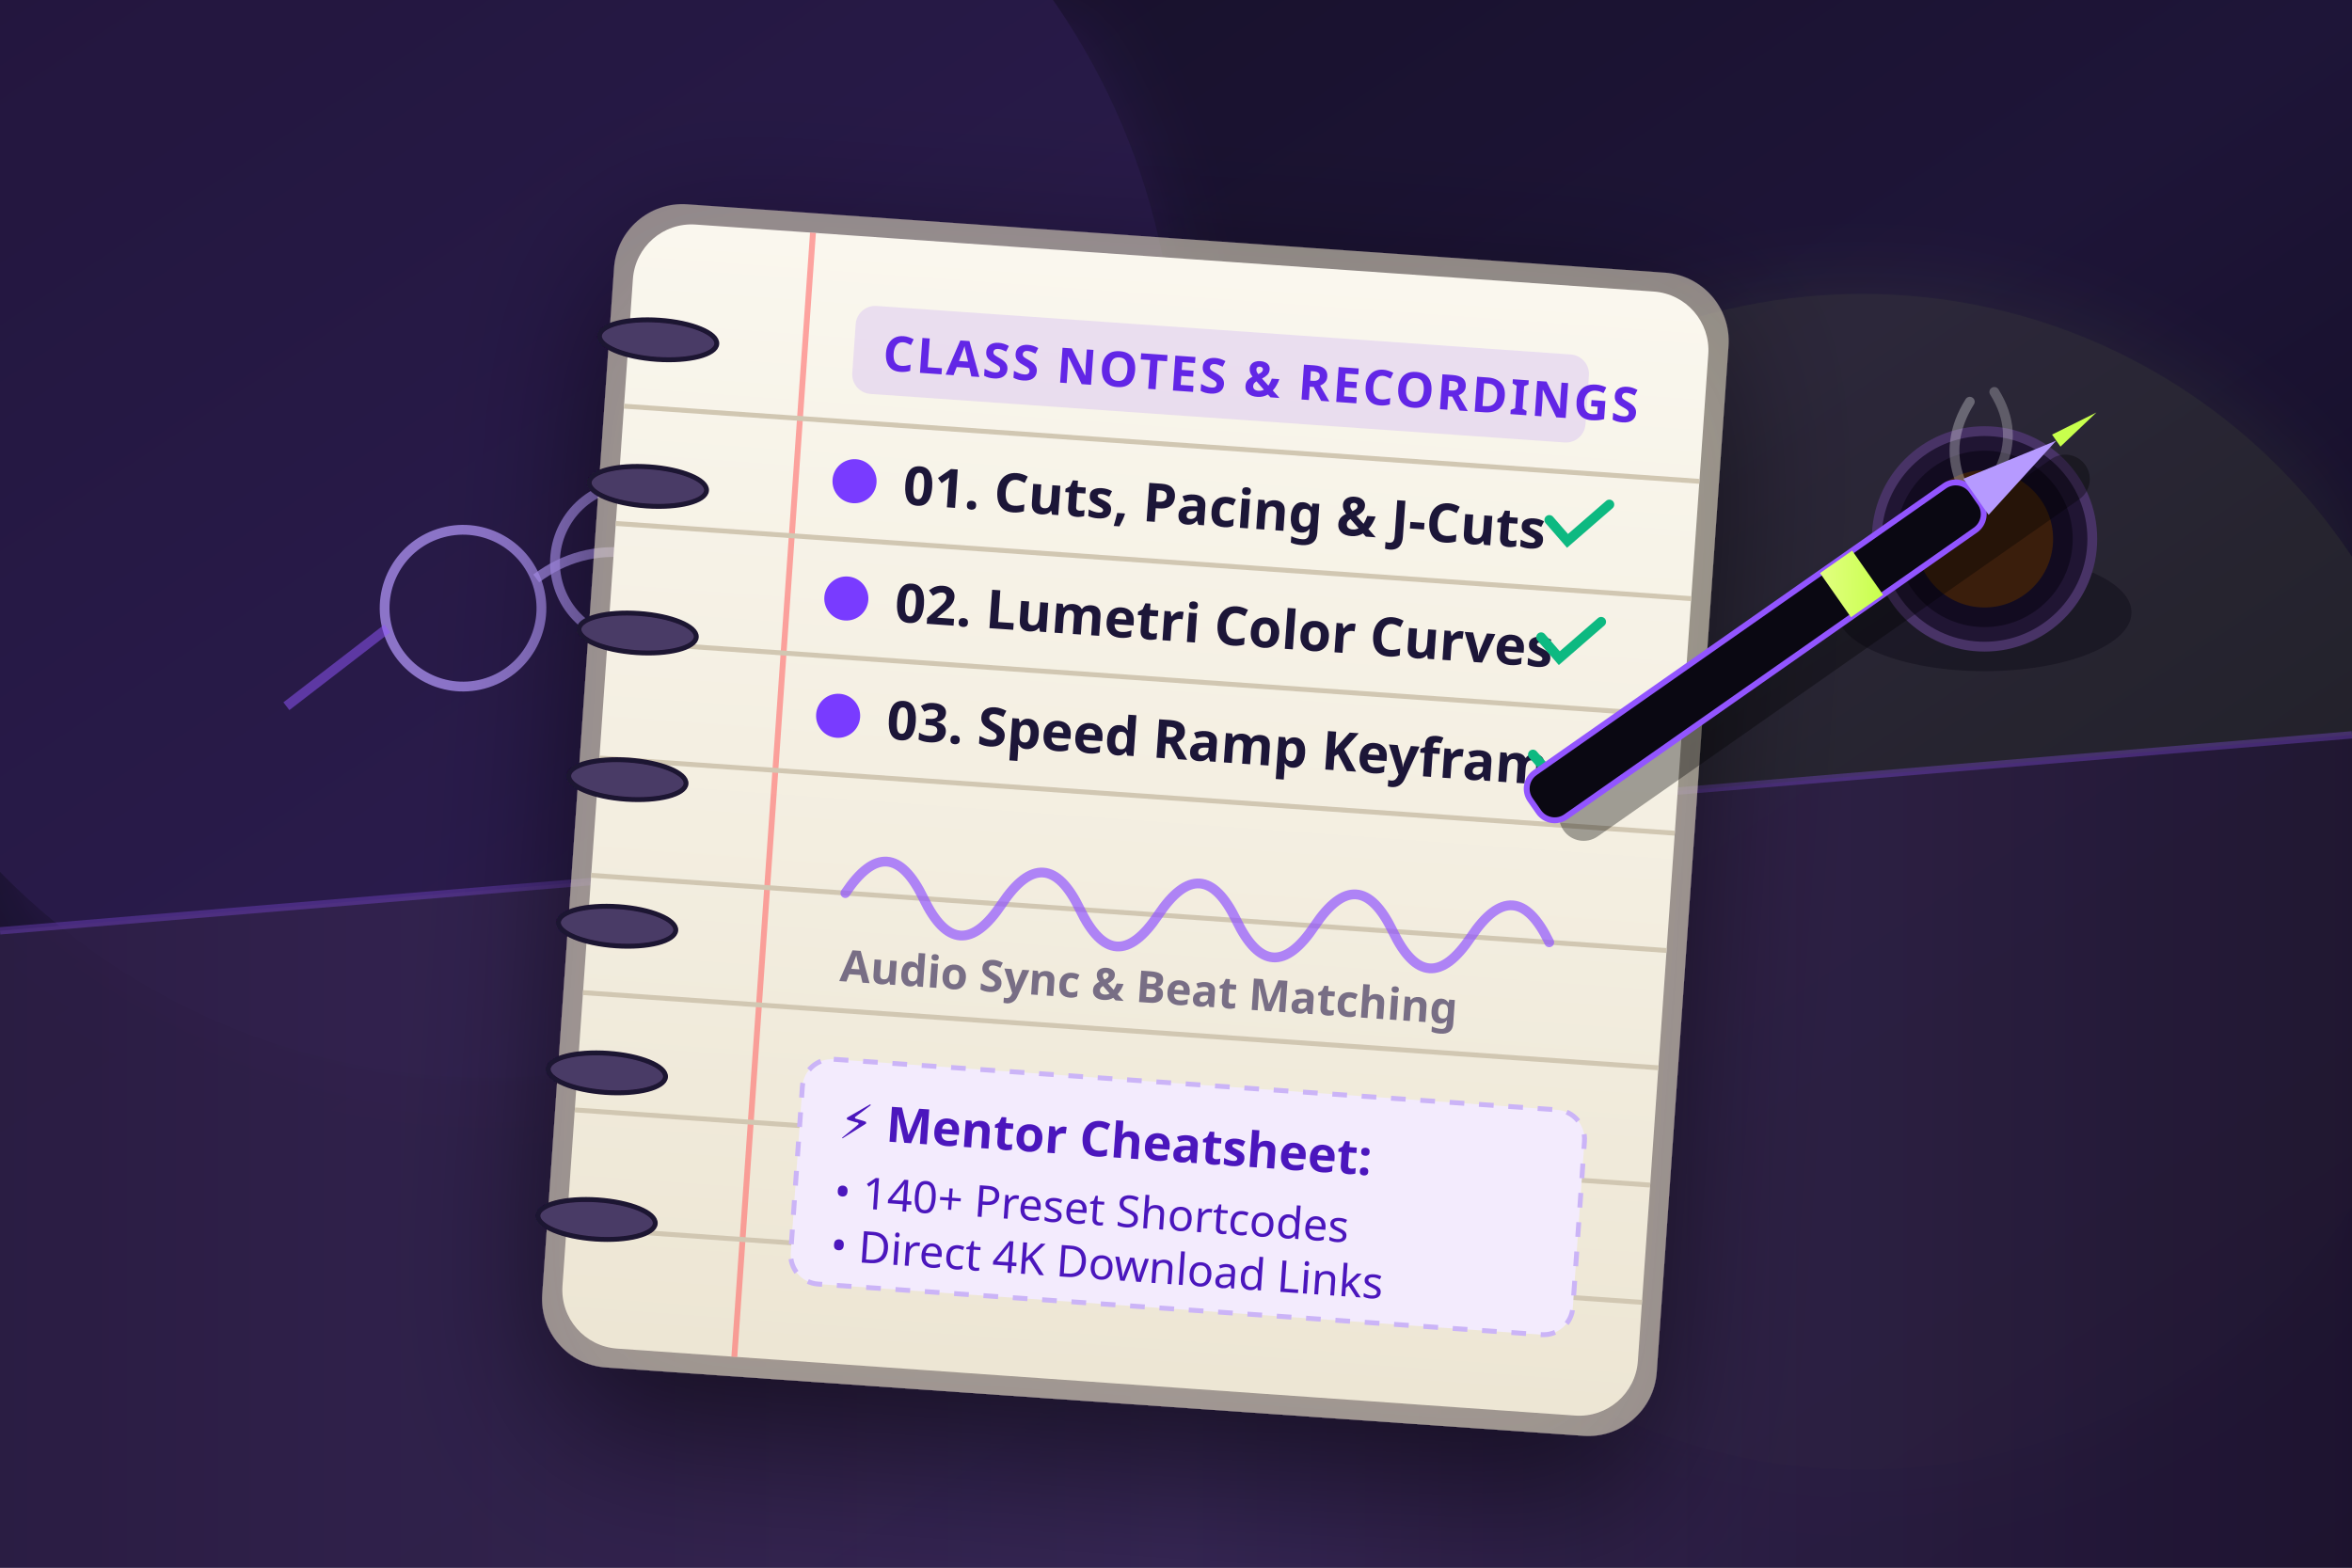
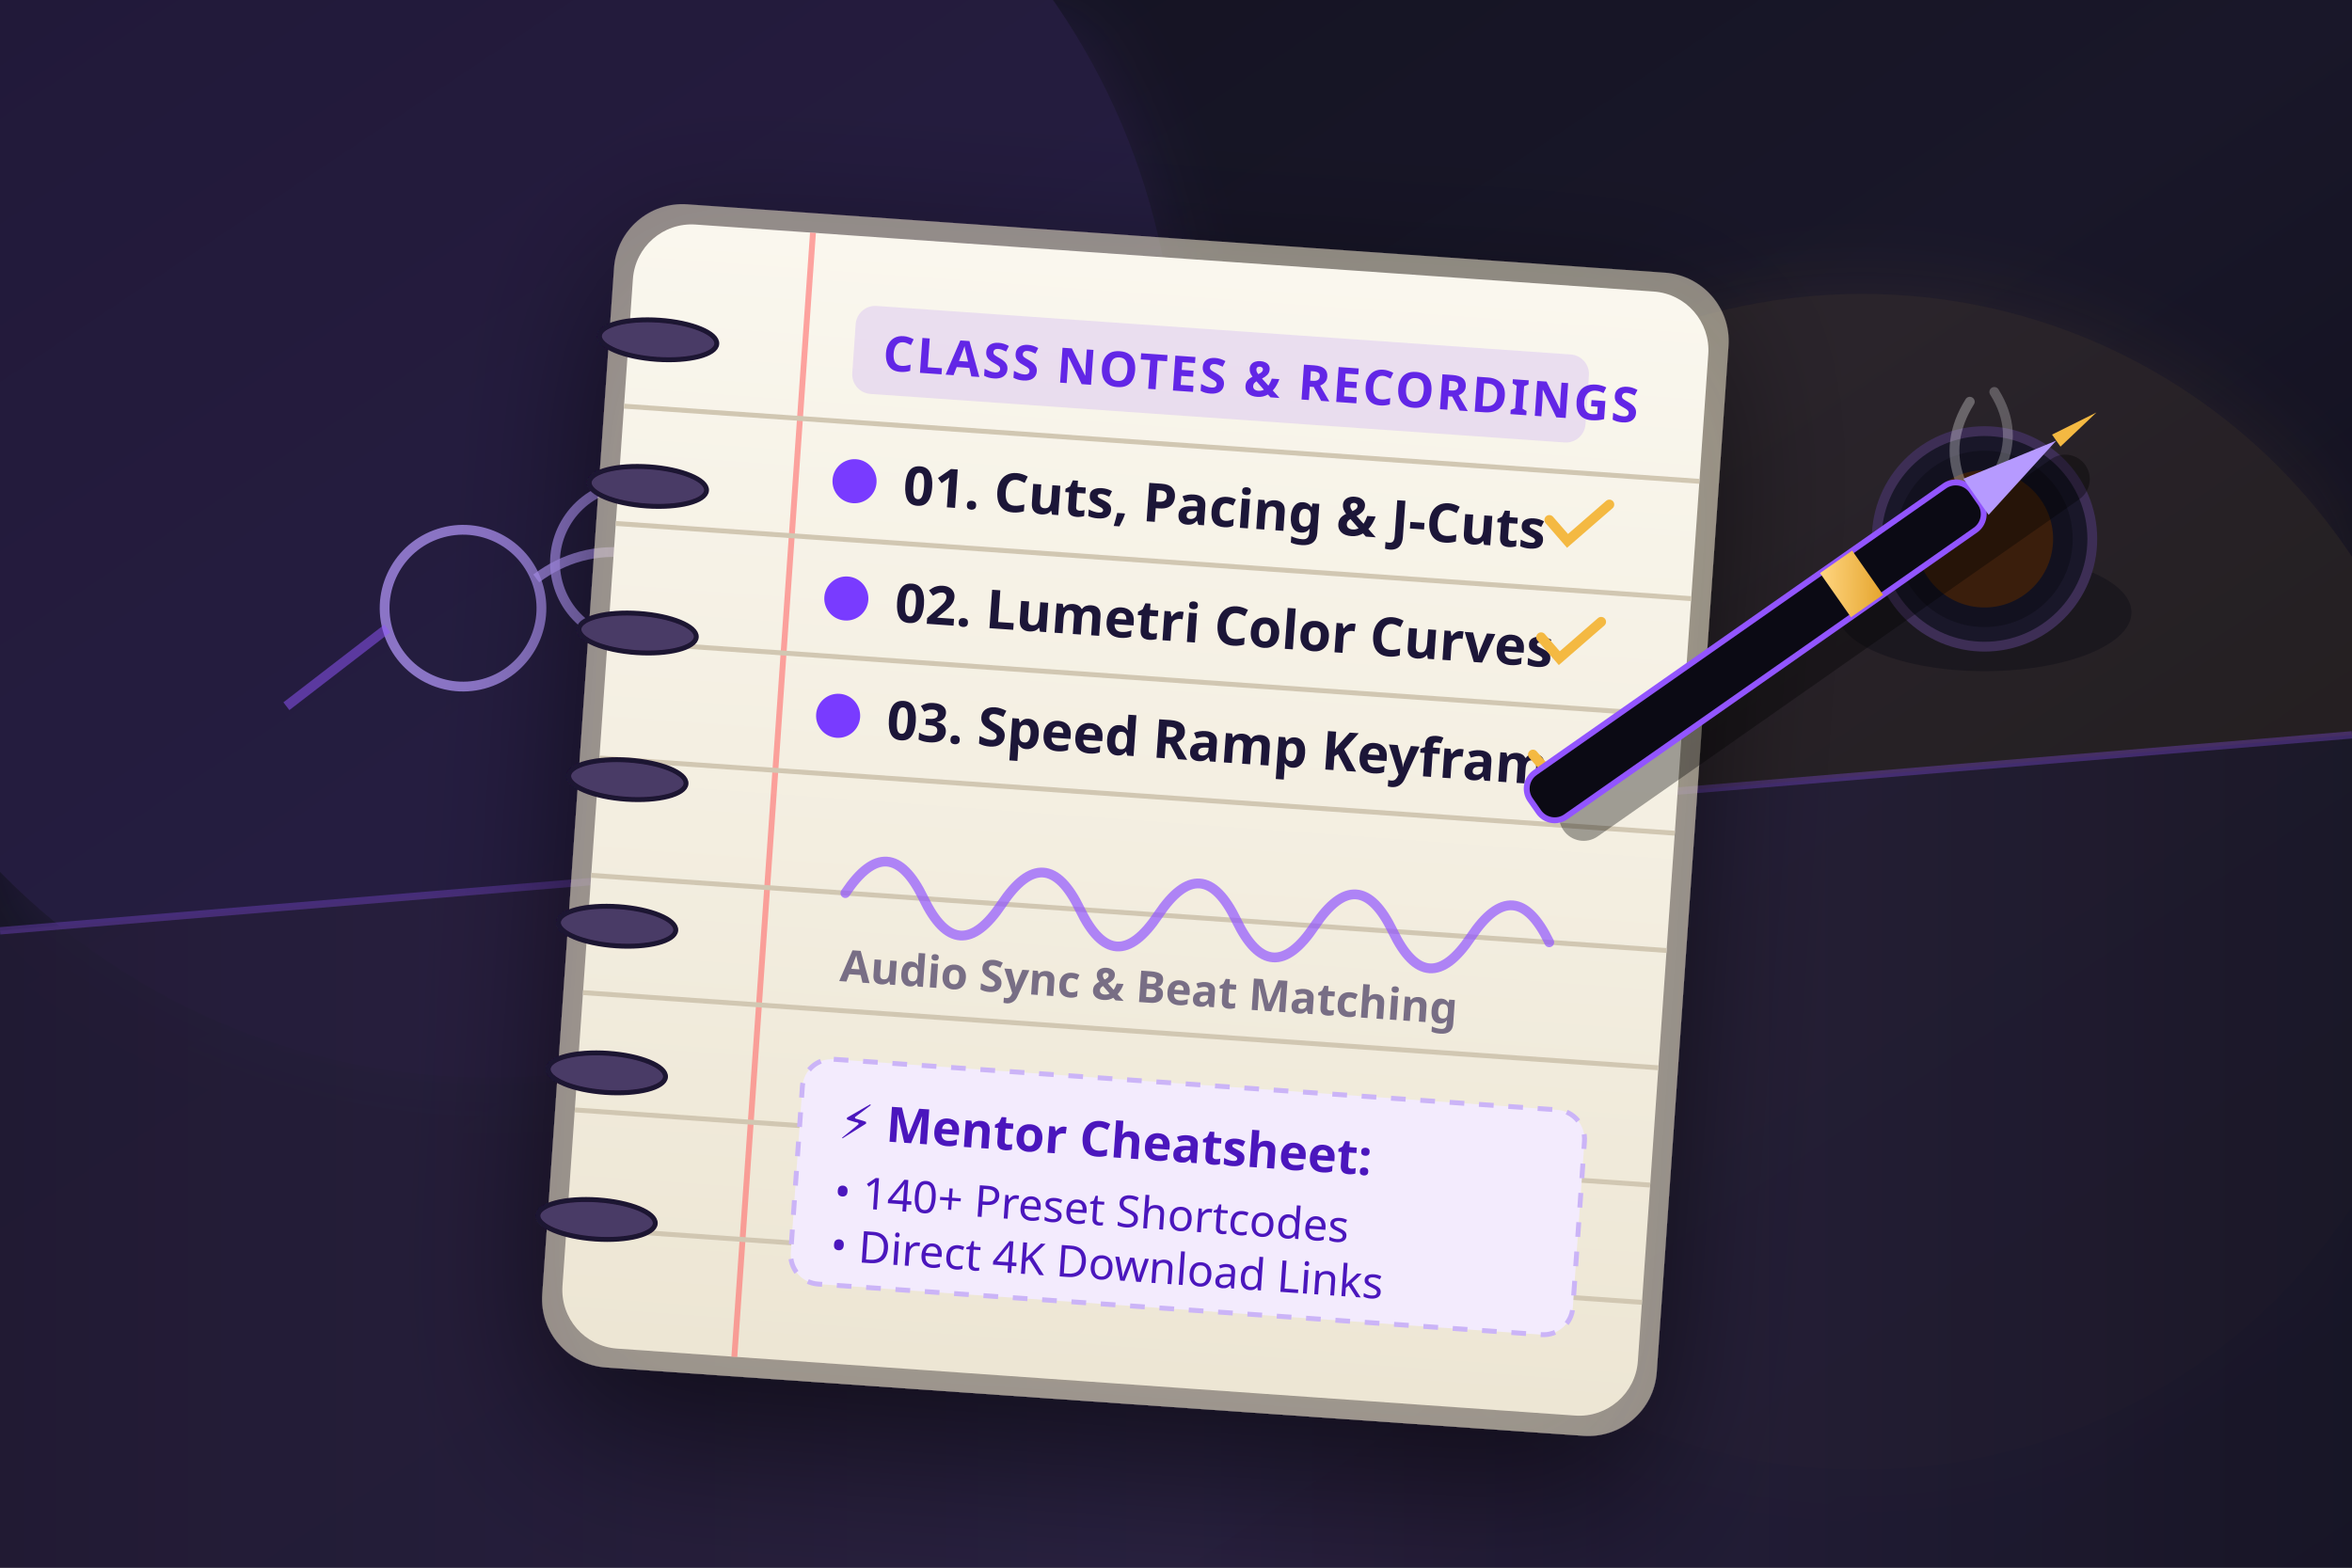
<svg xmlns="http://www.w3.org/2000/svg" viewBox="0 0 480 320" width="100%" height="100%">
  <defs>
    <linearGradient id="bgGrad1" x1="0%" y1="0%" x2="100%" y2="100%">
-       <stop offset="0%" stop-color="#140E24" />
-       <stop offset="50%" stop-color="#1E1538" />
-       <stop offset="100%" stop-color="#0B0816" />
+       <stop offset="0%" stop-color="#12111F" />
+       <stop offset="50%" stop-color="#191729" />
+       <stop offset="100%" stop-color="#0B0A14" />
    </linearGradient>
    <linearGradient id="deskGrad" x1="0%" y1="0%" x2="100%" y2="0%">
-       <stop offset="0%" stop-color="#2D1E45" />
-       <stop offset="50%" stop-color="#3D2B5E" />
-       <stop offset="100%" stop-color="#201533" />
+       <stop offset="0%" stop-color="#221B35" />
+       <stop offset="50%" stop-color="#2E2447" />
+       <stop offset="100%" stop-color="#191729" />
    </linearGradient>
    <linearGradient id="paperGrad" x1="0%" y1="0%" x2="0%" y2="100%">
      <stop offset="0%" stop-color="#FAF7EE" />
      <stop offset="100%" stop-color="#EDE6D4" />
    </linearGradient>
    <linearGradient id="purpleGlow" x1="0%" y1="0%" x2="100%" y2="100%">
      <stop offset="0%" stop-color="#B69AFF" />
      <stop offset="100%" stop-color="#9255FF" />
    </linearGradient>
-     <linearGradient id="limeGlow" x1="0%" y1="0%" x2="100%" y2="100%">
-       <stop offset="0%" stop-color="#E2FF80" />
-       <stop offset="100%" stop-color="#C8FF4D" />
+     <linearGradient id="goldGlow" x1="0%" y1="0%" x2="100%" y2="100%">
+       <stop offset="0%" stop-color="#FFD580" />
+       <stop offset="100%" stop-color="#E5A52E" />
    </linearGradient>
    <filter id="cardShadow" x="-20%" y="-20%" width="140%" height="140%">
      <feDropShadow dx="0" dy="12" stdDeviation="16" flood-color="#000000" flood-opacity="0.6" />
    </filter>
    <filter id="softGlow" x="-20%" y="-20%" width="140%" height="140%">
      <feGaussianBlur stdDeviation="8" result="blur" />
      <feComposite in="SourceGraphic" in2="blur" operator="over" />
    </filter>
  </defs>
  <rect width="480" height="320" fill="url(#bgGrad1)" />
  <circle cx="100" cy="80" r="140" fill="#9255FF" opacity="0.12" filter="url(#softGlow)" />
-   <circle cx="380" cy="180" r="120" fill="#C8FF4D" opacity="0.08" filter="url(#softGlow)" />
+   <circle cx="380" cy="180" r="120" fill="#F4B942" opacity="0.08" filter="url(#softGlow)" />
  <path d="M0 190 L480 150 L480 320 L0 320 Z" fill="url(#deskGrad)" opacity="0.85" />
  <line x1="0" y1="190" x2="480" y2="150" stroke="#9255FF" stroke-width="1.5" opacity="0.3" />
  <g transform="translate(380, 80)">
-     <ellipse cx="25" cy="45" rx="30" ry="12" fill="#0A0713" opacity="0.4" />
-     <circle cx="25" cy="30" r="22" fill="#201533" stroke="#483366" stroke-width="2" />
-     <circle cx="25" cy="30" r="18" fill="#120B20" />
+     <ellipse cx="25" cy="45" rx="30" ry="12" fill="#0B0A14" opacity="0.4" />
+     <circle cx="25" cy="30" r="22" fill="#191729" stroke="#3D2E55" stroke-width="2" />
+     <circle cx="25" cy="30" r="18" fill="#12111F" />
    <circle cx="25" cy="30" r="14" fill="#3A1E0C" />
    <path d="M20 18 Q17 10 22 2" stroke="rgba(255,255,255,0.3)" stroke-width="2" stroke-linecap="round" fill="none" />
    <path d="M28 16 Q32 8 27 0" stroke="rgba(255,255,255,0.25)" stroke-width="2" stroke-linecap="round" fill="none" />
  </g>
  <g transform="translate(70, 110) rotate(-15)">
    <circle cx="20" cy="20" r="16" fill="none" stroke="#B69AFF" stroke-width="2" opacity="0.7" />
    <circle cx="56" cy="20" r="16" fill="none" stroke="#B69AFF" stroke-width="2" opacity="0.7" />
    <path d="M36 18 Q46 14 56 18" fill="none" stroke="#B69AFF" stroke-width="2" opacity="0.7" />
    <line x1="4" y1="20" x2="-20" y2="30" stroke="#9255FF" stroke-width="2" opacity="0.5" />
    <line x1="72" y1="20" x2="96" y2="30" stroke="#9255FF" stroke-width="2" opacity="0.5" />
  </g>
  <g transform="translate(130, 45) rotate(4)" filter="url(#cardShadow)">
    <rect x="-4" y="-4" width="228" height="238" rx="14" fill="#D6CDB8" opacity="0.6" />
    <rect x="0" y="0" width="220" height="230" rx="12" fill="url(#paperGrad)" />
    <line x1="36" y1="0" x2="36" y2="230" stroke="#FF6B6B" stroke-width="1.2" opacity="0.6" />
    <line x1="0" y1="38" x2="220" y2="38" stroke="#D1C7B2" stroke-width="1" />
    <line x1="0" y1="62" x2="220" y2="62" stroke="#D1C7B2" stroke-width="1" />
    <line x1="0" y1="86" x2="220" y2="86" stroke="#D1C7B2" stroke-width="1" />
    <line x1="0" y1="110" x2="220" y2="110" stroke="#D1C7B2" stroke-width="1" />
    <line x1="0" y1="134" x2="220" y2="134" stroke="#D1C7B2" stroke-width="1" />
    <line x1="0" y1="158" x2="220" y2="158" stroke="#D1C7B2" stroke-width="1" />
    <line x1="0" y1="182" x2="220" y2="182" stroke="#D1C7B2" stroke-width="1" />
    <line x1="0" y1="206" x2="220" y2="206" stroke="#D1C7B2" stroke-width="1" />
    <g fill="#4A3B66" stroke="#1D1230" stroke-width="1">
      <ellipse cx="6" cy="24" rx="12" ry="4" />
      <ellipse cx="6" cy="54" rx="12" ry="4" />
      <ellipse cx="6" cy="84" rx="12" ry="4" />
      <ellipse cx="6" cy="114" rx="12" ry="4" />
      <ellipse cx="6" cy="144" rx="12" ry="4" />
      <ellipse cx="6" cy="174" rx="12" ry="4" />
      <ellipse cx="6" cy="204" rx="12" ry="4" />
    </g>
    <rect x="46" y="14" width="150" height="18" rx="4" fill="#9255FF" opacity="0.15" />
    <text x="52" y="27" font-family="'Plus Jakarta Sans', sans-serif" font-size="10" font-weight="800" fill="#6227E6" letter-spacing="0.5">CLASS NOTES &amp; RECORDINGS</text>
    <circle cx="48" cy="50" r="4.5" fill="#793BFF" />
    <text x="58" y="54" font-family="'Plus Jakarta Sans', sans-serif" font-size="11" font-weight="700" fill="#1E1538">01. Cuts, Pacing &amp; J-Cuts</text>
-     <path d="M190 48 L194 52 L202 44" fill="none" stroke="#10B981" stroke-width="2" stroke-linecap="round" />
+     <path d="M190 48 L194 52 L202 44" fill="none" stroke="#F4B942" stroke-width="2" stroke-linecap="round" />
    <circle cx="48" cy="74" r="4.5" fill="#793BFF" />
    <text x="58" y="78" font-family="'Plus Jakarta Sans', sans-serif" font-size="11" font-weight="700" fill="#1E1538">02. Lumetri Color Curves</text>
-     <path d="M190 72 L194 76 L202 68" fill="none" stroke="#10B981" stroke-width="2" stroke-linecap="round" />
+     <path d="M190 72 L194 76 L202 68" fill="none" stroke="#F4B942" stroke-width="2" stroke-linecap="round" />
    <circle cx="48" cy="98" r="4.5" fill="#793BFF" />
    <text x="58" y="102" font-family="'Plus Jakarta Sans', sans-serif" font-size="11" font-weight="700" fill="#1E1538">03. Speed Ramp Keyframes</text>
-     <path d="M190 96 L194 100 L202 92" fill="none" stroke="#10B981" stroke-width="2" stroke-linecap="round" />
+     <path d="M190 96 L194 100 L202 92" fill="none" stroke="#F4B942" stroke-width="2" stroke-linecap="round" />
    <path d="M52 134 Q60 120 68 134 T84 134 T100 134 T116 134 T132 134 T148 134 T164 134 T180 134 T196 134" fill="none" stroke="#9255FF" stroke-width="2" stroke-linecap="round" opacity="0.7" />
    <text x="52" y="152" font-family="'Plus Jakarta Sans', sans-serif" font-size="9" font-weight="600" fill="#786E85">Audio Sync &amp; Beat Matching</text>
    <rect x="46" y="168" width="160" height="46" rx="6" fill="#F3EBFD" stroke="#CBB4F7" stroke-dasharray="3 3" />
    <text x="54" y="184" font-family="'Plus Jakarta Sans', sans-serif" font-size="10" font-weight="700" fill="#4B19BD">⚡ Mentor Cheatsheet:</text>
    <text x="54" y="198" font-family="'Plus Jakarta Sans', sans-serif" font-size="9" font-weight="500" fill="#4B19BD">• 140+ Preset Shortcodes</text>
    <text x="54" y="209" font-family="'Plus Jakarta Sans', sans-serif" font-size="9" font-weight="500" fill="#4B19BD">• Direct 4K Download Links</text>
  </g>
  <g transform="translate(310, 160) rotate(-35)">
    <rect x="2" y="8" width="130" height="10" rx="5" fill="#000" opacity="0.35" />
-     <rect x="0" y="0" width="110" height="11" rx="4" fill="#0A0812" stroke="#9255FF" stroke-width="1.2" />
-     <rect x="75" y="0" width="8" height="11" fill="url(#limeGlow)" />
+     <rect x="0" y="0" width="110" height="11" rx="4" fill="#0B0A14" stroke="#9255FF" stroke-width="1.2" />
+     <rect x="75" y="0" width="8" height="11" fill="url(#goldGlow)" />
    <polygon points="110,1 130,5.5 110,10" fill="#B69AFF" />
-     <polygon points="130,4 140,5.5 130,7" fill="#C8FF4D" />
+     <polygon points="130,4 140,5.5 130,7" fill="#F4B942" />
  </g>
</svg>
